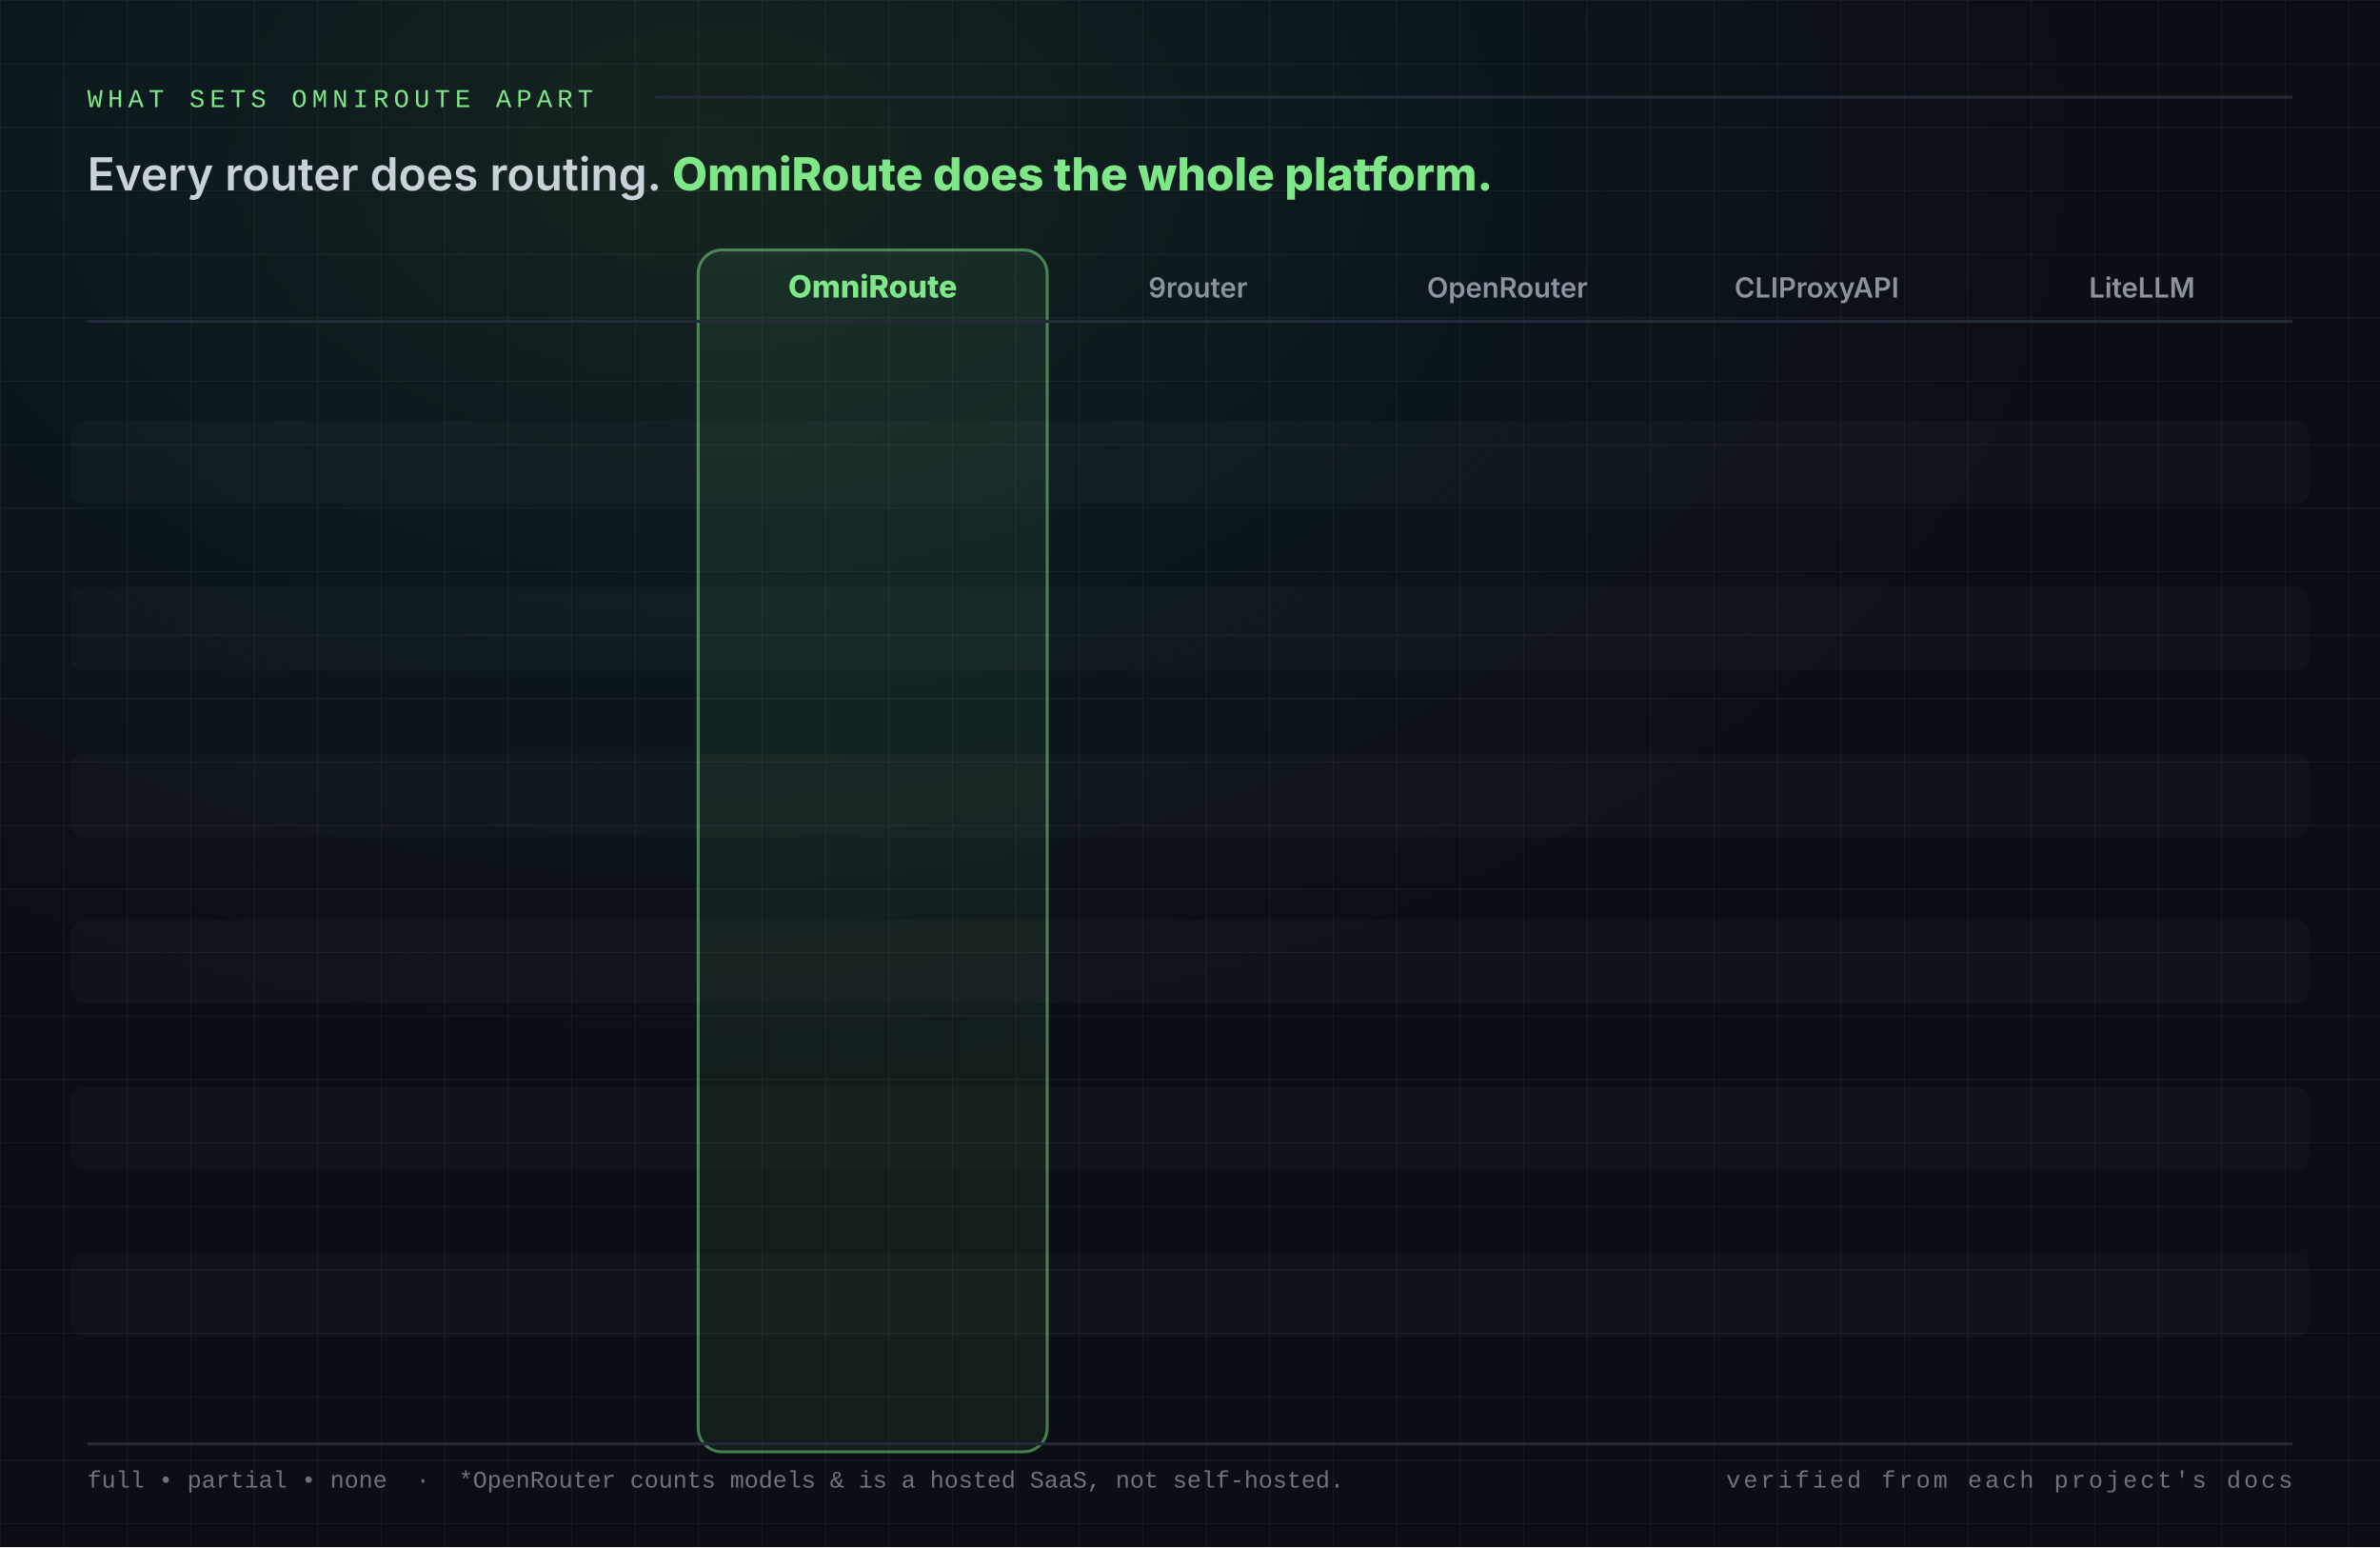
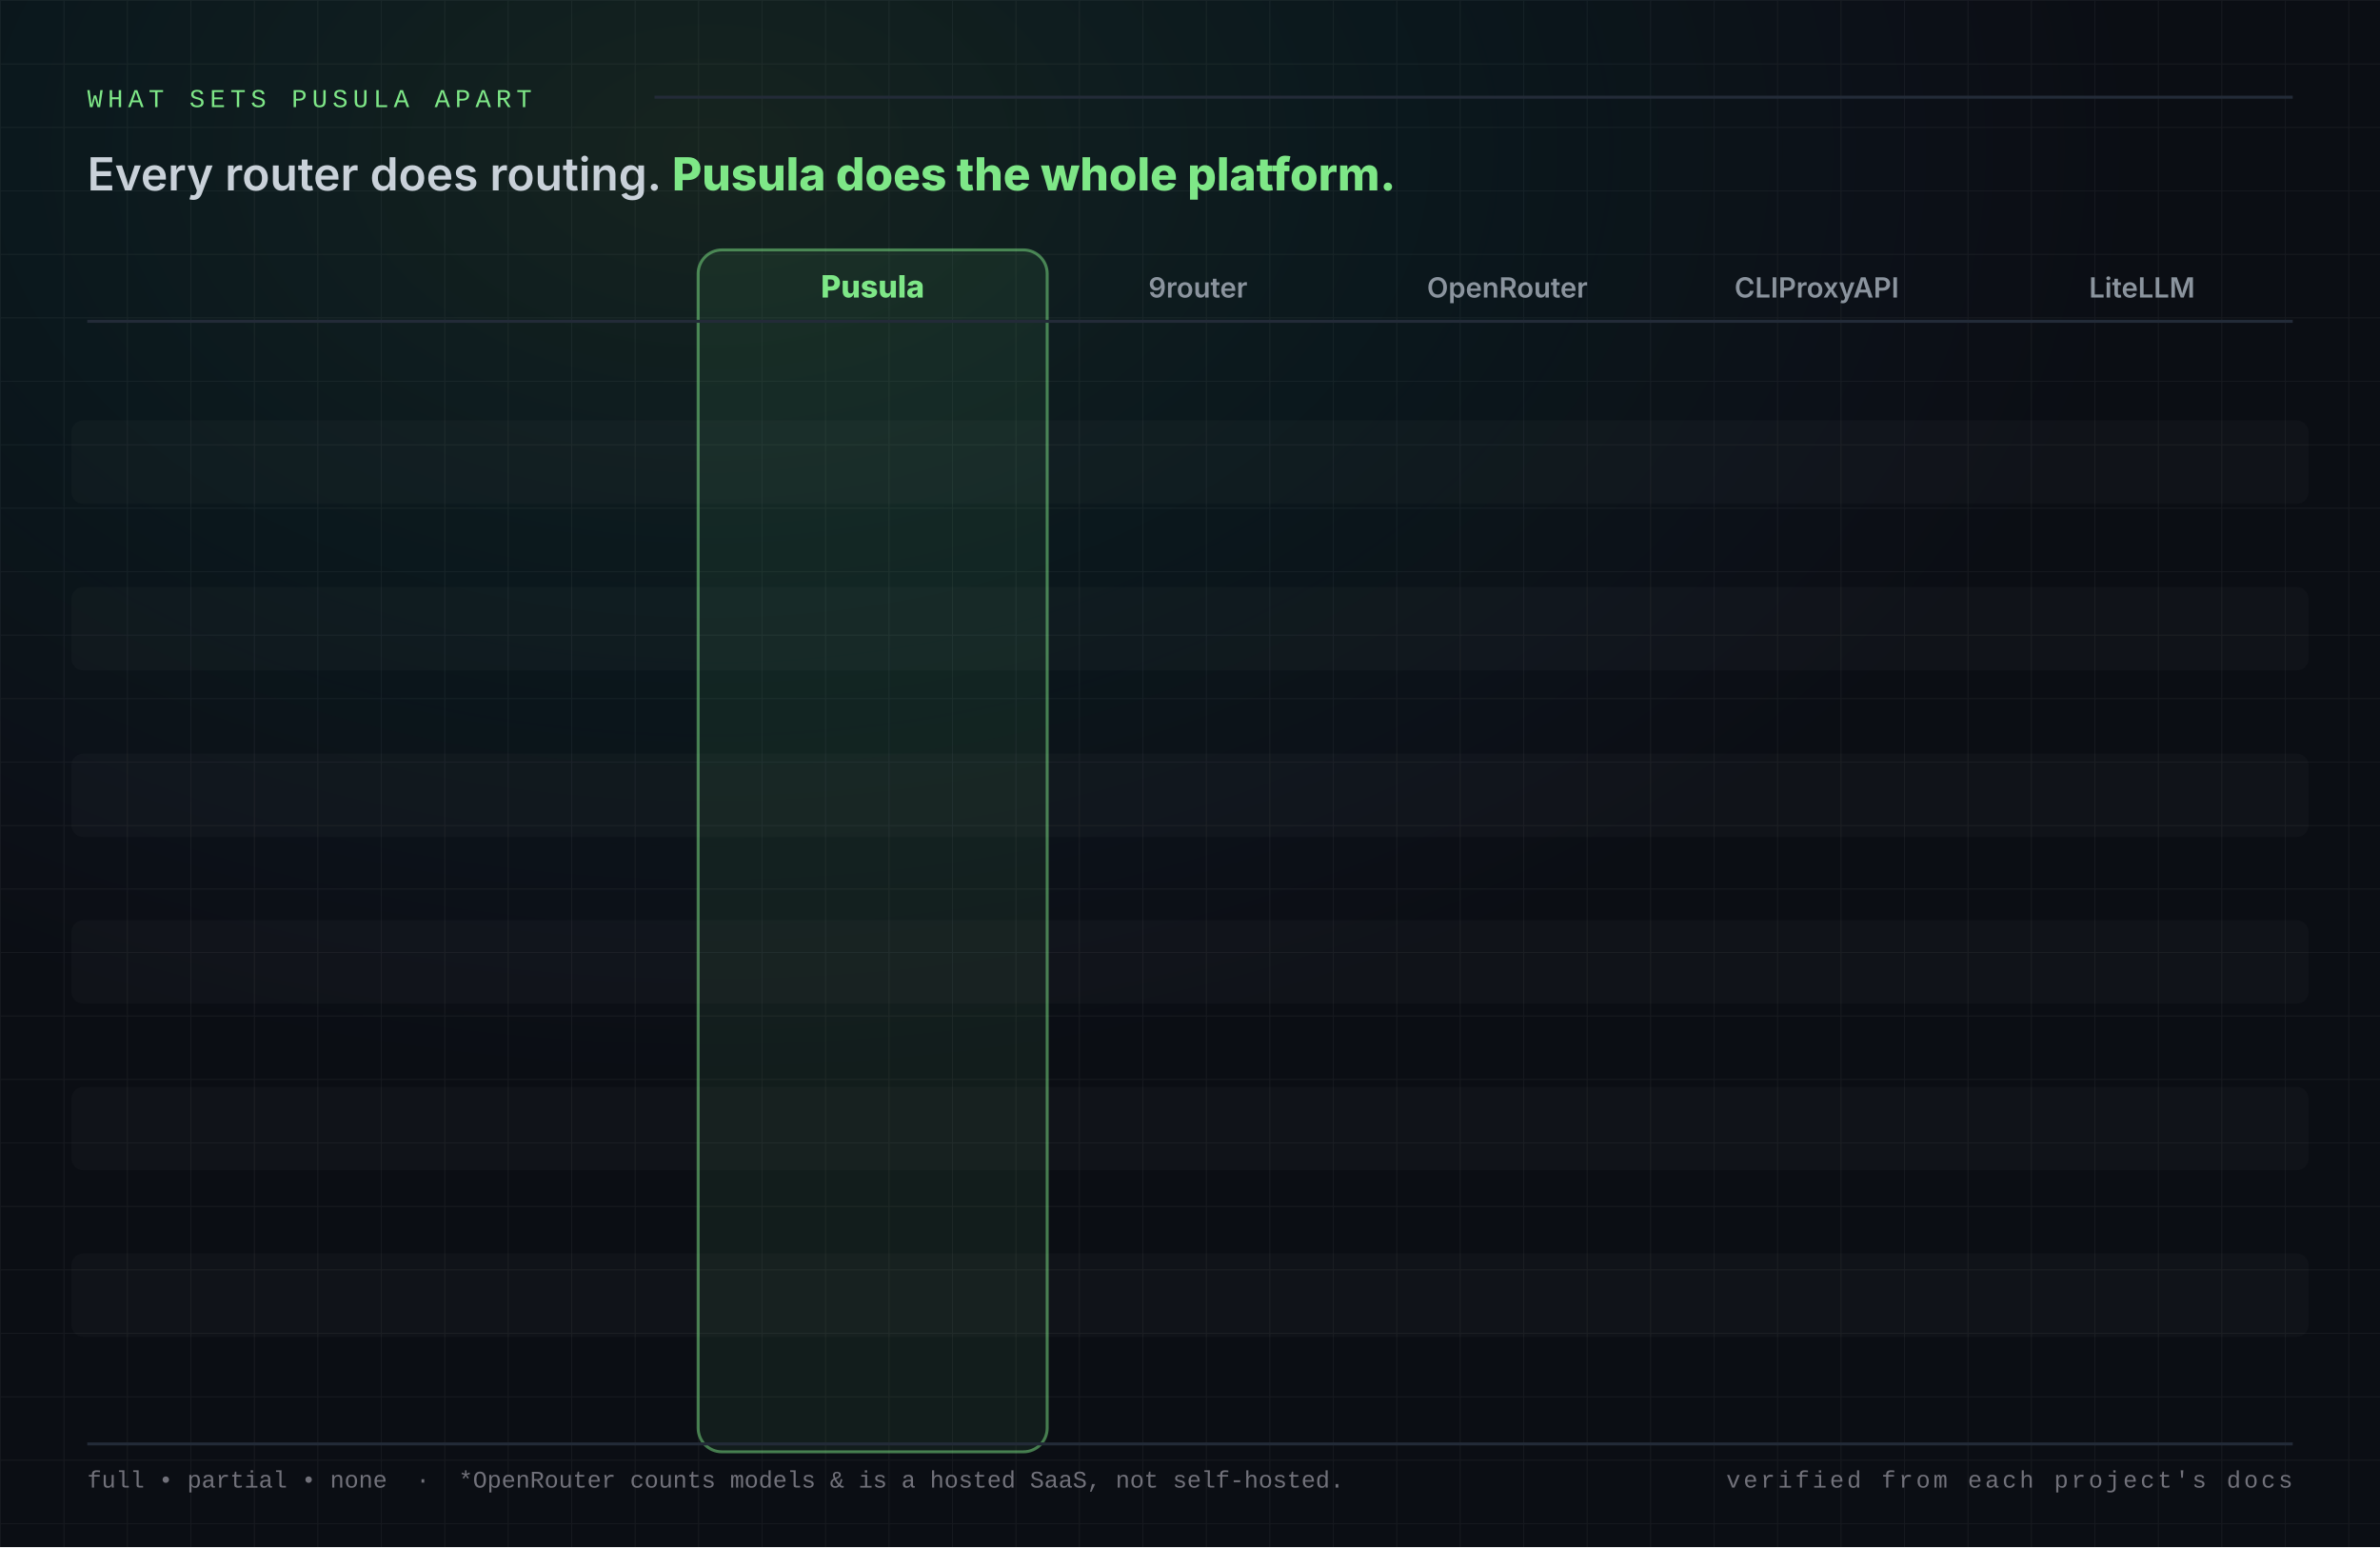
- <svg xmlns="http://www.w3.org/2000/svg" viewBox="0 0 1200 780" role="img" aria-label="Comparison table: OmniRoute versus 9router, OpenRouter, CLIProxyAPI and LiteLLM across 13 capabilities. OmniRoute is the only one with the full set: 358 providers, 150+ free providers built-in, 20 routing strategies, 12-engine token compression, a built-in MCP server with 110 tools, A2A protocol, persistent memory, guardrails, cloud agents, TLS fingerprint stealth, desktop/Termux/PWA, 43 UI locales and 100% MIT self-hosted. 9router has free providers, RTK compression and translation but no MCP, A2A, memory, guardrails, cloud agents or stealth. OpenRouter is a hosted SaaS with 400+ models, guardrails and a hosted MCP but is not self-hosted and lacks A2A, memory, cloud agents and stealth. CLIProxyAPI is a light OAuth proxy with two routing strategies. LiteLLM has 100+ providers, A2A and extensive guardrails but no memory, compression, free tier, stealth or cloud agents.">
+ <svg xmlns="http://www.w3.org/2000/svg" viewBox="0 0 1200 780" role="img" aria-label="Comparison table: Pusula versus 9router, OpenRouter, CLIProxyAPI and LiteLLM across 13 capabilities. Pusula is the only one with the full set: 358 providers, 150+ free providers built-in, 20 routing strategies, 12-engine token compression, a built-in MCP server with 110 tools, A2A protocol, persistent memory, guardrails, cloud agents, TLS fingerprint stealth, desktop/Termux/PWA, 43 UI locales and 100% MIT self-hosted. 9router has free providers, RTK compression and translation but no MCP, A2A, memory, guardrails, cloud agents or stealth. OpenRouter is a hosted SaaS with 400+ models, guardrails and a hosted MCP but is not self-hosted and lacks A2A, memory, cloud agents and stealth. CLIProxyAPI is a light OAuth proxy with two routing strategies. LiteLLM has 100+ providers, A2A and extensive guardrails but no memory, compression, free tier, stealth or cloud agents.">
  <defs>
    <pattern id="gC" width="32" height="32" patternUnits="userSpaceOnUse">
      <path d="M 32 0 L 0 0 0 32" fill="none" stroke="#ffffff" stroke-opacity="0.05" stroke-width="1" />
    </pattern>
    <radialGradient id="gGlow" cx="30%" cy="10%" r="60%">
      <stop offset="0%" stop-color="#7ee787" stop-opacity="0.10" />
      <stop offset="60%" stop-color="#00cec9" stop-opacity="0.04" />
      <stop offset="100%" stop-color="#6366f1" stop-opacity="0" />
    </radialGradient>
    <g id="yes">
      <circle r="11" fill="#7ee787" fill-opacity="0.14" />
      <path d="M -5 0.3 L -1.6 3.7 L 5.4 -4" stroke="#7ee787" stroke-width="2.4" fill="none" stroke-linecap="round" stroke-linejoin="round" />
    </g>
    <g id="no">
      <circle r="11" fill="#6e7681" fill-opacity="0.10" />
      <path d="M -3.8 -3.8 L 3.8 3.8 M 3.8 -3.8 L -3.8 3.8" stroke="#6e7681" stroke-width="2.1" stroke-linecap="round" />
    </g>
    <g id="mid">
      <circle r="11" fill="#fdcb6e" fill-opacity="0.13" />
      <path d="M -4.6 0 L 4.6 0" stroke="#fdcb6e" stroke-width="2.4" stroke-linecap="round" />
    </g>
  </defs>
  <rect width="1200" height="780" fill="#0b0e14" />
  <rect width="1200" height="780" fill="url(#gC)" />
  <rect width="1200" height="780" fill="url(#gGlow)" />
-   <text x="44" y="54" font-family="Consolas, 'Courier New', monospace" font-size="13" letter-spacing="2.5" fill="#7ee787">WHAT SETS OMNIROUTE APART</text>
+   <text x="44" y="54" font-family="Consolas, 'Courier New', monospace" font-size="13" letter-spacing="2.5" fill="#7ee787">WHAT SETS PUSULA APART</text>
  <line x1="330" y1="49" x2="1156" y2="49" stroke="#232b38" stroke-width="1.5" />
-   <text x="44" y="96" font-family="Inter, 'Segoe UI', Arial, Helvetica, system-ui, sans-serif" font-size="23" font-weight="600" fill="#c9d1d9">Every router does routing. <tspan fill="#7ee787" font-weight="800">OmniRoute does the whole platform.</tspan>
+   <text x="44" y="96" font-family="Inter, 'Segoe UI', Arial, Helvetica, system-ui, sans-serif" font-size="23" font-weight="600" fill="#c9d1d9">Every router does routing. <tspan fill="#7ee787" font-weight="800">Pusula does the whole platform.</tspan>
  </text>
  <rect x="352" y="126" width="176" height="606" rx="12" fill="#7ee787" fill-opacity="0.07" stroke="#7ee787" stroke-opacity="0.5" stroke-width="1.5" />
-   <text x="440" y="150" text-anchor="middle" font-family="Inter, 'Segoe UI', Arial, Helvetica, system-ui, sans-serif" font-size="15.5" font-weight="800" fill="#7ee787">OmniRoute</text>
+   <text x="440" y="150" text-anchor="middle" font-family="Inter, 'Segoe UI', Arial, Helvetica, system-ui, sans-serif" font-size="15.5" font-weight="800" fill="#7ee787">Pusula</text>
  <text x="604" y="150" text-anchor="middle" font-family="Inter, 'Segoe UI', Arial, Helvetica, system-ui, sans-serif" font-size="14" font-weight="600" fill="#8b949e">9router</text>
  <text x="760" y="150" text-anchor="middle" font-family="Inter, 'Segoe UI', Arial, Helvetica, system-ui, sans-serif" font-size="14" font-weight="600" fill="#8b949e">OpenRouter</text>
  <text x="916" y="150" text-anchor="middle" font-family="Inter, 'Segoe UI', Arial, Helvetica, system-ui, sans-serif" font-size="14" font-weight="600" fill="#8b949e">CLIProxyAPI</text>
  <text x="1080" y="150" text-anchor="middle" font-family="Inter, 'Segoe UI', Arial, Helvetica, system-ui, sans-serif" font-size="14" font-weight="600" fill="#8b949e">LiteLLM</text>
  <line x1="44" y1="162" x2="1156" y2="162" stroke="#232b38" stroke-width="1.5" />
  <g font-family="Inter, 'Segoe UI', Arial, Helvetica, system-ui, sans-serif">
    <g opacity="0">
      <animate attributeName="opacity" values="0;1" dur="0.4s" begin="0.15s" fill="freeze" />
      <text x="44" y="196" font-size="14.5" fill="#c9d1d9">Providers</text>
      <text x="440" y="196" text-anchor="middle" font-family="Inter, 'Segoe UI', Arial, Helvetica, system-ui, sans-serif" font-size="15" font-weight="800" fill="#7ee787">357</text>
      <text x="604" y="196" text-anchor="middle" font-family="Inter, 'Segoe UI', Arial, Helvetica, system-ui, sans-serif" font-size="13.5" font-weight="600" fill="#8b949e">40+</text>
      <text x="760" y="196" text-anchor="middle" font-family="Inter, 'Segoe UI', Arial, Helvetica, system-ui, sans-serif" font-size="13.5" font-weight="600" fill="#8b949e">400+*</text>
      <text x="916" y="196" text-anchor="middle" font-family="Inter, 'Segoe UI', Arial, Helvetica, system-ui, sans-serif" font-size="13.5" font-weight="600" fill="#8b949e">~5</text>
      <text x="1080" y="196" text-anchor="middle" font-family="Inter, 'Segoe UI', Arial, Helvetica, system-ui, sans-serif" font-size="13.5" font-weight="600" fill="#8b949e">100+</text>
    </g>
    <rect x="36" y="212" width="1128" height="42" rx="6" fill="#ffffff" fill-opacity="0.02" />
    <g opacity="0">
      <animate attributeName="opacity" values="0;1" dur="0.4s" begin="0.24s" fill="freeze" />
      <text x="44" y="238" font-size="14.5" fill="#c9d1d9">Free providers built-in</text>
      <text x="440" y="238" text-anchor="middle" font-family="Inter, 'Segoe UI', Arial, Helvetica, system-ui, sans-serif" font-size="15" font-weight="800" fill="#7ee787">150+</text>
      <use href="#yes" x="604" y="233" />
      <use href="#mid" x="760" y="233" />
      <use href="#no" x="916" y="233" />
      <use href="#no" x="1080" y="233" />
    </g>
    <g opacity="0">
      <animate attributeName="opacity" values="0;1" dur="0.4s" begin="0.33s" fill="freeze" />
      <text x="44" y="280" font-size="14.5" fill="#c9d1d9">Routing strategies</text>
      <text x="440" y="280" text-anchor="middle" font-family="Inter, 'Segoe UI', Arial, Helvetica, system-ui, sans-serif" font-size="15" font-weight="800" fill="#7ee787">19</text>
      <text x="604" y="280" text-anchor="middle" font-family="Inter, 'Segoe UI', Arial, Helvetica, system-ui, sans-serif" font-size="13.5" font-weight="600" fill="#8b949e">2</text>
      <text x="760" y="280" text-anchor="middle" font-family="Inter, 'Segoe UI', Arial, Helvetica, system-ui, sans-serif" font-size="13.5" font-weight="600" fill="#8b949e">3</text>
      <text x="916" y="280" text-anchor="middle" font-family="Inter, 'Segoe UI', Arial, Helvetica, system-ui, sans-serif" font-size="13.5" font-weight="600" fill="#8b949e">2</text>
      <text x="1080" y="280" text-anchor="middle" font-family="Inter, 'Segoe UI', Arial, Helvetica, system-ui, sans-serif" font-size="13.5" font-weight="600" fill="#8b949e">6</text>
    </g>
    <rect x="36" y="296" width="1128" height="42" rx="6" fill="#ffffff" fill-opacity="0.02" />
    <g opacity="0">
      <animate attributeName="opacity" values="0;1" dur="0.4s" begin="0.42s" fill="freeze" />
      <text x="44" y="322" font-size="14.5" fill="#c9d1d9">Token compression</text>
      <text x="440" y="322" text-anchor="middle" font-family="Inter, 'Segoe UI', Arial, Helvetica, system-ui, sans-serif" font-size="15" font-weight="800" fill="#7ee787">12 eng</text>
      <use href="#yes" x="604" y="317" />
      <use href="#mid" x="760" y="317" />
      <use href="#no" x="916" y="317" />
      <use href="#no" x="1080" y="317" />
    </g>
    <g opacity="0">
      <animate attributeName="opacity" values="0;1" dur="0.4s" begin="0.51s" fill="freeze" />
      <text x="44" y="364" font-size="14.5" fill="#c9d1d9">Built-in MCP server (own tools)</text>
      <text x="440" y="364" text-anchor="middle" font-family="Inter, 'Segoe UI', Arial, Helvetica, system-ui, sans-serif" font-size="15" font-weight="800" fill="#7ee787">110</text>
      <use href="#no" x="604" y="359" />
      <use href="#mid" x="760" y="359" />
      <use href="#no" x="916" y="359" />
      <use href="#mid" x="1080" y="359" />
    </g>
    <rect x="36" y="380" width="1128" height="42" rx="6" fill="#ffffff" fill-opacity="0.02" />
    <g opacity="0">
      <animate attributeName="opacity" values="0;1" dur="0.4s" begin="0.60s" fill="freeze" />
      <text x="44" y="406" font-size="14.5" fill="#c9d1d9">A2A agent protocol</text>
      <use href="#yes" x="440" y="401" />
      <use href="#no" x="604" y="401" />
      <use href="#no" x="760" y="401" />
      <use href="#no" x="916" y="401" />
      <use href="#yes" x="1080" y="401" />
    </g>
    <g opacity="0">
      <animate attributeName="opacity" values="0;1" dur="0.4s" begin="0.69s" fill="freeze" />
      <text x="44" y="448" font-size="14.5" fill="#c9d1d9">Persistent memory</text>
      <use href="#yes" x="440" y="443" />
      <use href="#no" x="604" y="443" />
      <use href="#no" x="760" y="443" />
      <use href="#no" x="916" y="443" />
      <use href="#no" x="1080" y="443" />
    </g>
    <rect x="36" y="464" width="1128" height="42" rx="6" fill="#ffffff" fill-opacity="0.02" />
    <g opacity="0">
      <animate attributeName="opacity" values="0;1" dur="0.4s" begin="0.78s" fill="freeze" />
      <text x="44" y="490" font-size="14.5" fill="#c9d1d9">Guardrails (PII / injection)</text>
      <use href="#yes" x="440" y="485" />
      <use href="#no" x="604" y="485" />
      <use href="#yes" x="760" y="485" />
      <use href="#no" x="916" y="485" />
      <use href="#yes" x="1080" y="485" />
    </g>
    <g opacity="0">
      <animate attributeName="opacity" values="0;1" dur="0.4s" begin="0.87s" fill="freeze" />
      <text x="44" y="532" font-size="14.5" fill="#c9d1d9">Cloud agents (Codex/Devin/Jules)</text>
      <use href="#yes" x="440" y="527" />
      <use href="#no" x="604" y="527" />
      <use href="#no" x="760" y="527" />
      <use href="#no" x="916" y="527" />
      <use href="#no" x="1080" y="527" />
    </g>
    <rect x="36" y="548" width="1128" height="42" rx="6" fill="#ffffff" fill-opacity="0.02" />
    <g opacity="0">
      <animate attributeName="opacity" values="0;1" dur="0.4s" begin="0.96s" fill="freeze" />
      <text x="44" y="574" font-size="14.5" fill="#c9d1d9">TLS fingerprint stealth (JA3/JA4)</text>
      <use href="#yes" x="440" y="569" />
      <use href="#no" x="604" y="569" />
      <use href="#no" x="760" y="569" />
      <use href="#no" x="916" y="569" />
      <use href="#no" x="1080" y="569" />
    </g>
    <g opacity="0">
      <animate attributeName="opacity" values="0;1" dur="0.4s" begin="1.05s" fill="freeze" />
      <text x="44" y="616" font-size="14.5" fill="#c9d1d9">Desktop · Termux · PWA</text>
      <use href="#yes" x="440" y="611" />
      <use href="#mid" x="604" y="611" />
      <use href="#mid" x="760" y="611" />
      <use href="#mid" x="916" y="611" />
      <use href="#mid" x="1080" y="611" />
    </g>
    <rect x="36" y="632" width="1128" height="42" rx="6" fill="#ffffff" fill-opacity="0.02" />
    <g opacity="0">
      <animate attributeName="opacity" values="0;1" dur="0.4s" begin="1.14s" fill="freeze" />
      <text x="44" y="658" font-size="14.5" fill="#c9d1d9">i18n UI locales</text>
      <text x="440" y="658" text-anchor="middle" font-family="Inter, 'Segoe UI', Arial, Helvetica, system-ui, sans-serif" font-size="15" font-weight="800" fill="#7ee787">43</text>
      <text x="604" y="658" text-anchor="middle" font-family="Inter, 'Segoe UI', Arial, Helvetica, system-ui, sans-serif" font-size="13.5" font-weight="600" fill="#8b949e">6</text>
      <use href="#no" x="760" y="653" />
      <use href="#no" x="916" y="653" />
      <use href="#no" x="1080" y="653" />
    </g>
    <g opacity="0">
      <animate attributeName="opacity" values="0;1" dur="0.4s" begin="1.23s" fill="freeze" />
      <text x="44" y="700" font-size="14.5" fill="#c9d1d9">Self-hosted · 100% MIT</text>
      <text x="440" y="700" text-anchor="middle" font-family="Inter, 'Segoe UI', Arial, Helvetica, system-ui, sans-serif" font-size="15" font-weight="800" fill="#7ee787">MIT</text>
      <text x="604" y="700" text-anchor="middle" font-family="Inter, 'Segoe UI', Arial, Helvetica, system-ui, sans-serif" font-size="13.5" font-weight="600" fill="#8b949e">MIT</text>
      <use href="#no" x="760" y="695" />
      <text x="916" y="700" text-anchor="middle" font-family="Inter, 'Segoe UI', Arial, Helvetica, system-ui, sans-serif" font-size="13.5" font-weight="600" fill="#8b949e">MIT</text>
      <text x="1080" y="700" text-anchor="middle" font-family="Inter, 'Segoe UI', Arial, Helvetica, system-ui, sans-serif" font-size="13.5" font-weight="600" fill="#fdcb6e">open-core</text>
    </g>
  </g>
  <line x1="44" y1="728" x2="1156" y2="728" stroke="#232b38" stroke-width="1.5" />
  <text x="44" y="750" font-family="Consolas, 'Courier New', monospace" font-size="12" fill="#71717a">full • partial • none  ·  *OpenRouter counts models &amp; is a hosted SaaS, not self-hosted.</text>
  <text x="1156" y="750" text-anchor="end" font-family="Consolas, 'Courier New', monospace" font-size="12" letter-spacing="1.5" fill="#71717a">verified from each project's docs</text>
</svg>
